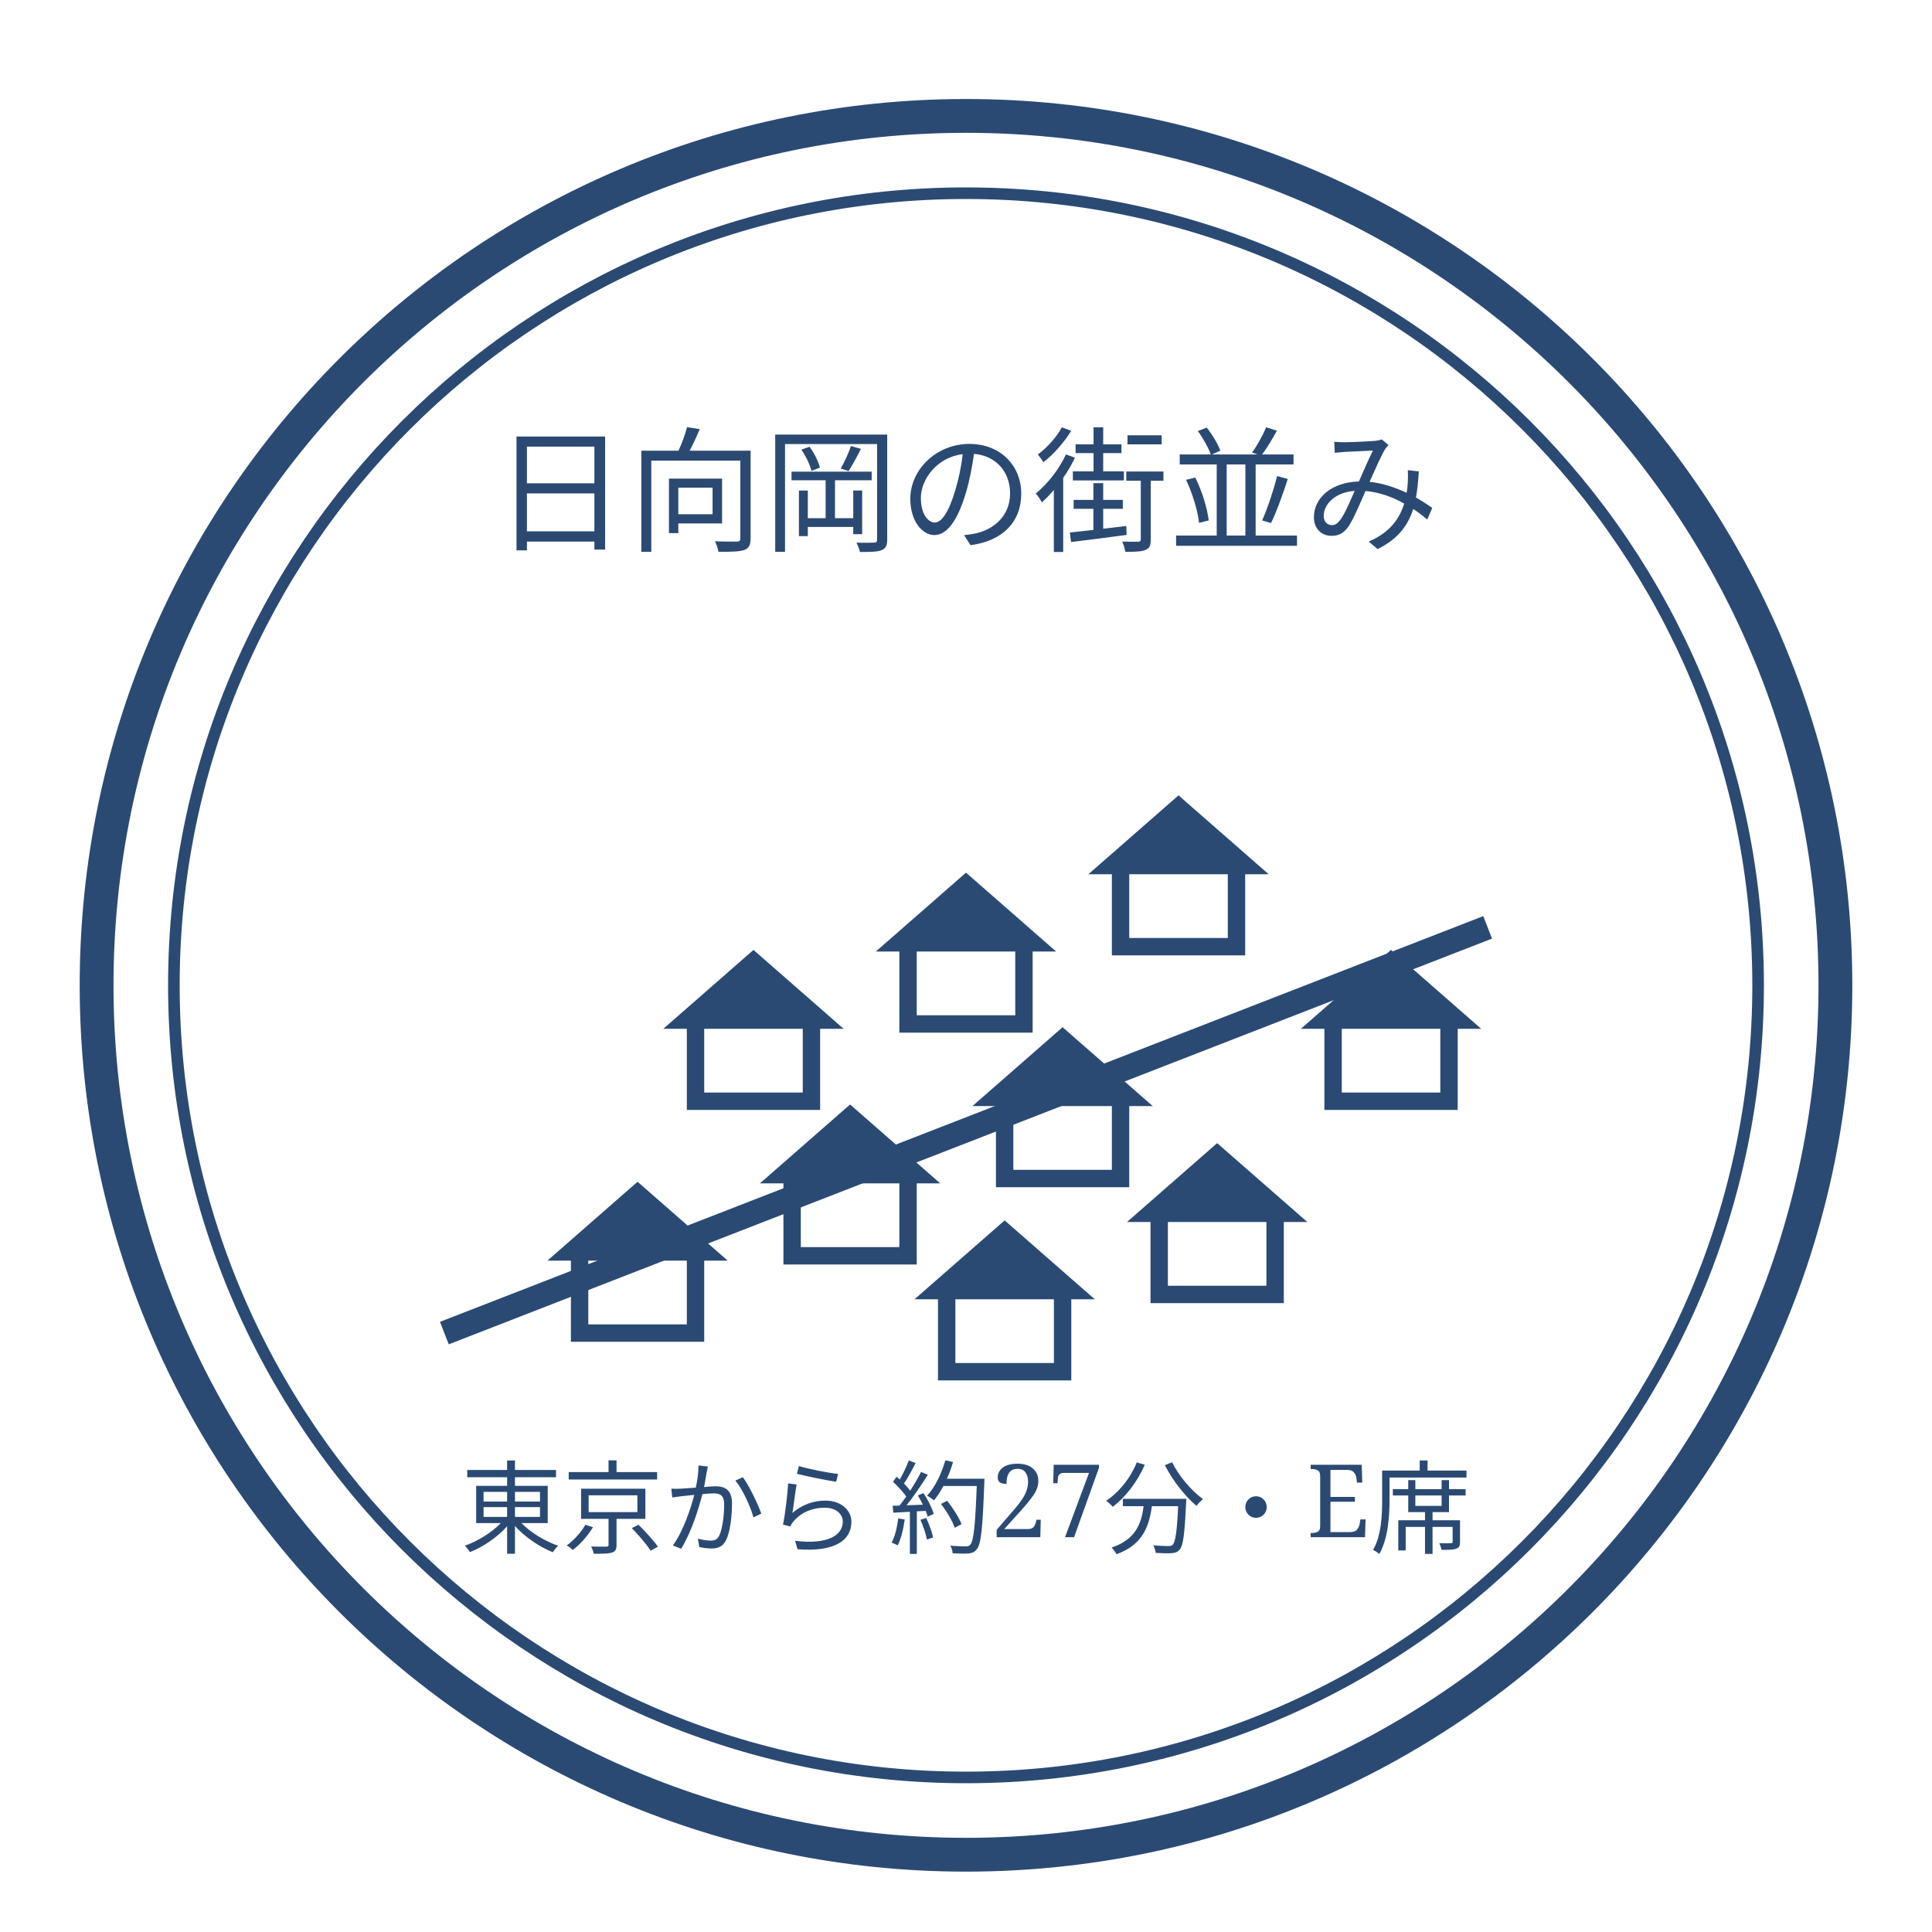
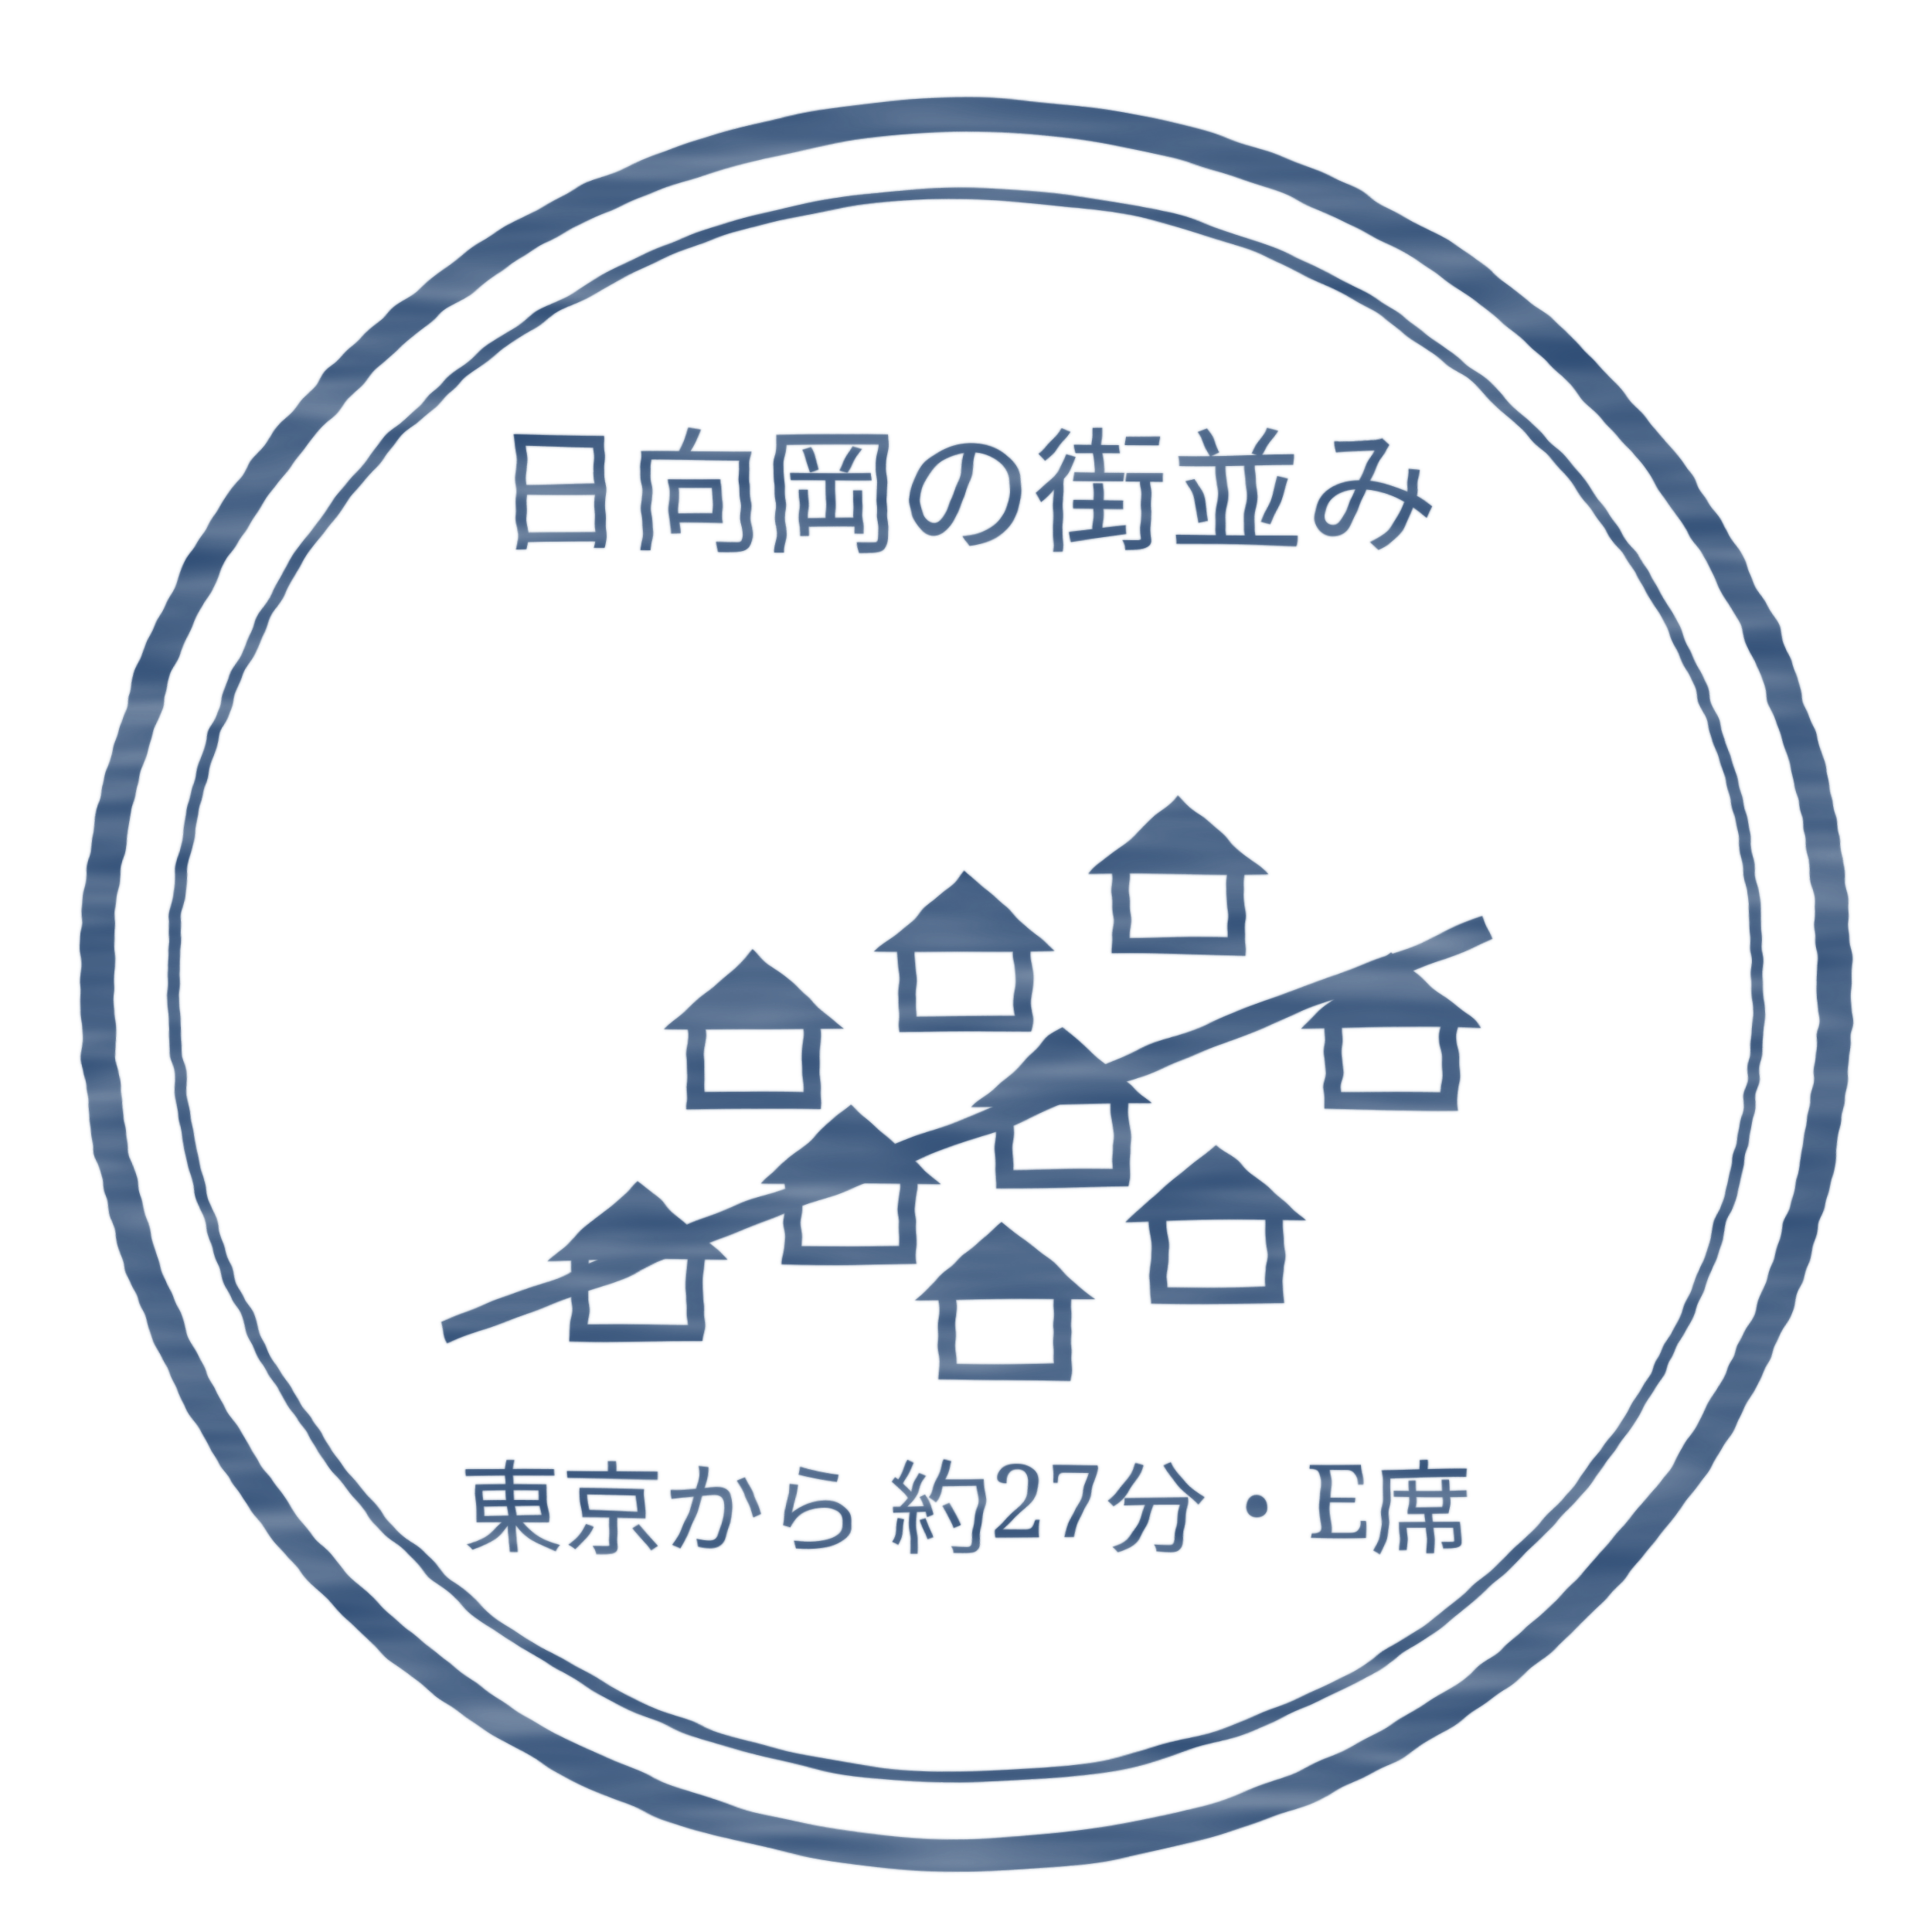
<svg xmlns="http://www.w3.org/2000/svg" viewBox="0 0 200 200" role="img" aria-label="日向岡の街並み 車窓スタンプ">
-   <g stroke="#2b4a73" fill="#2b4a73">
+   <defs>
+     <filter id="stampInk" x="-5%" y="-5%" width="110%" height="110%" color-interpolation-filters="sRGB">
+       <feTurbulence type="fractalNoise" baseFrequency="0.045 0.32" numOctaves="2" seed="17" result="paperGrain" />
+       <feDisplacementMap in="SourceGraphic" in2="paperGrain" scale="0.85" xChannelSelector="R" yChannelSelector="G" result="roughInk" />
+       <feColorMatrix in="paperGrain" type="matrix" values="0 0 0 0 1  0 0 0 0 1  0 0 0 0 1  0.3 0.3 0.3 0 0.15" result="inkDensity" />
+       <feComposite in="roughInk" in2="inkDensity" operator="in" result="unevenInk" />
+       <feGaussianBlur in="unevenInk" stdDeviation="0.16" result="inkBleed" />
+       <feMerge>
+         <feMergeNode in="inkBleed" />
+         <feMergeNode in="unevenInk" />
+       </feMerge>
+     </filter>
+   </defs>
+   <g stroke="#2b4a73" fill="#2b4a73" filter="url(#stampInk)">
    <circle cx="100" cy="102" r="90" fill="none" stroke-width="3.5" />
    <circle cx="100" cy="102" r="82" fill="none" stroke-width="1.2" />
    <text x="100" y="56" text-anchor="middle" font-size="14" font-weight="500" font-family="'Shippori Mincho','Hiragino Mincho ProN','Yu Mincho',serif" stroke="none">日向岡の街並み</text>
    <path d="M46 138 L154 96" fill="none" stroke-width="2.5" />
    <path d="M58 130 l8 -7 l8 7 Z" />
    <path d="M60 130 v8 h12 v-8" fill="none" stroke-width="1.8" />
    <path d="M80 122 l8 -7 l8 7 Z" />
    <path d="M82 122 v8 h12 v-8" fill="none" stroke-width="1.8" />
    <path d="M102 114 l8 -7 l8 7 Z" />
    <path d="M104 114 v8 h12 v-8" fill="none" stroke-width="1.8" />
    <path d="M70 106 l8 -7 l8 7 Z" />
    <path d="M72 106 v8 h12 v-8" fill="none" stroke-width="1.8" />
    <path d="M92 98 l8 -7 l8 7 Z" />
    <path d="M94 98 v8 h12 v-8" fill="none" stroke-width="1.8" />
    <path d="M114 90 l8 -7 l8 7 Z" />
    <path d="M116 90 v8 h12 v-8" fill="none" stroke-width="1.8" />
    <path d="M96 134 l8 -7 l8 7 Z" />
    <path d="M98 134 v8 h12 v-8" fill="none" stroke-width="1.8" />
    <path d="M118 126 l8 -7 l8 7 Z" />
    <path d="M120 126 v8 h12 v-8" fill="none" stroke-width="1.8" />
    <path d="M136 106 l8 -7 l8 7 Z" />
    <path d="M138 106 v8 h12 v-8" fill="none" stroke-width="1.8" />
    <text x="100" y="160" text-anchor="middle" font-size="10.5" font-family="'Shippori Mincho','Hiragino Mincho ProN','Yu Mincho',serif" stroke="none">東京から 約27分・E席</text>
  </g>
</svg>
